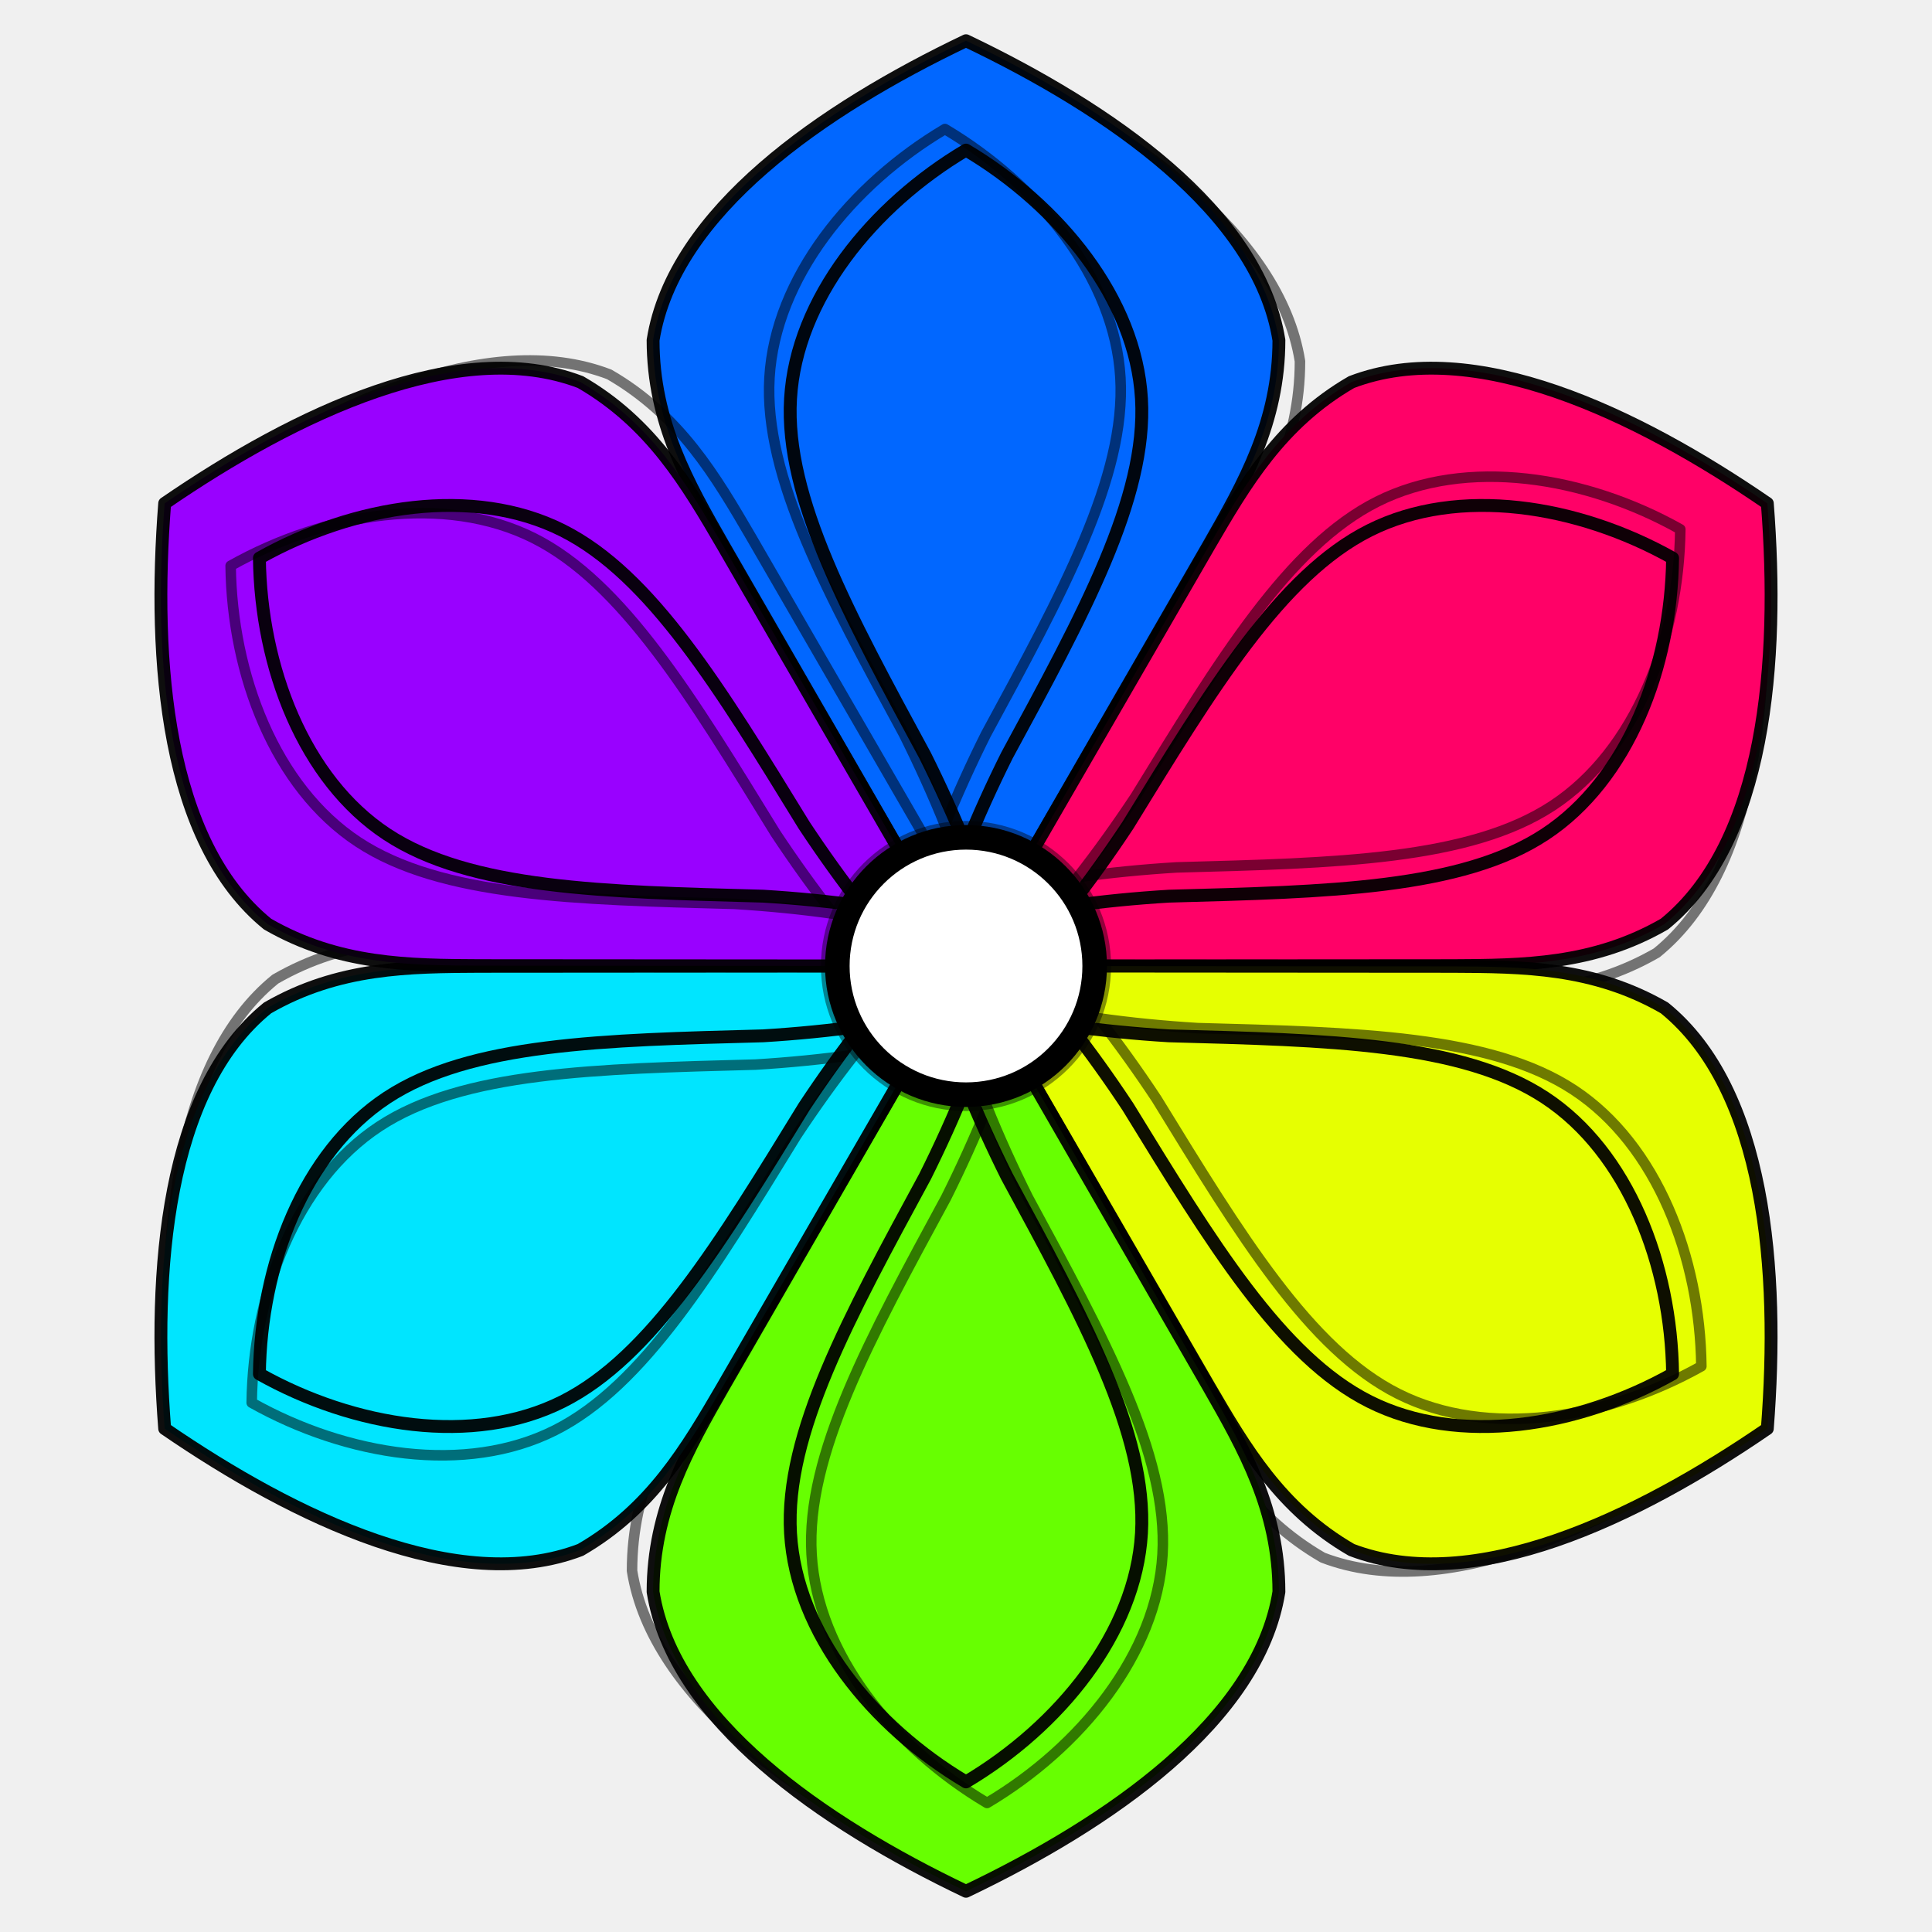
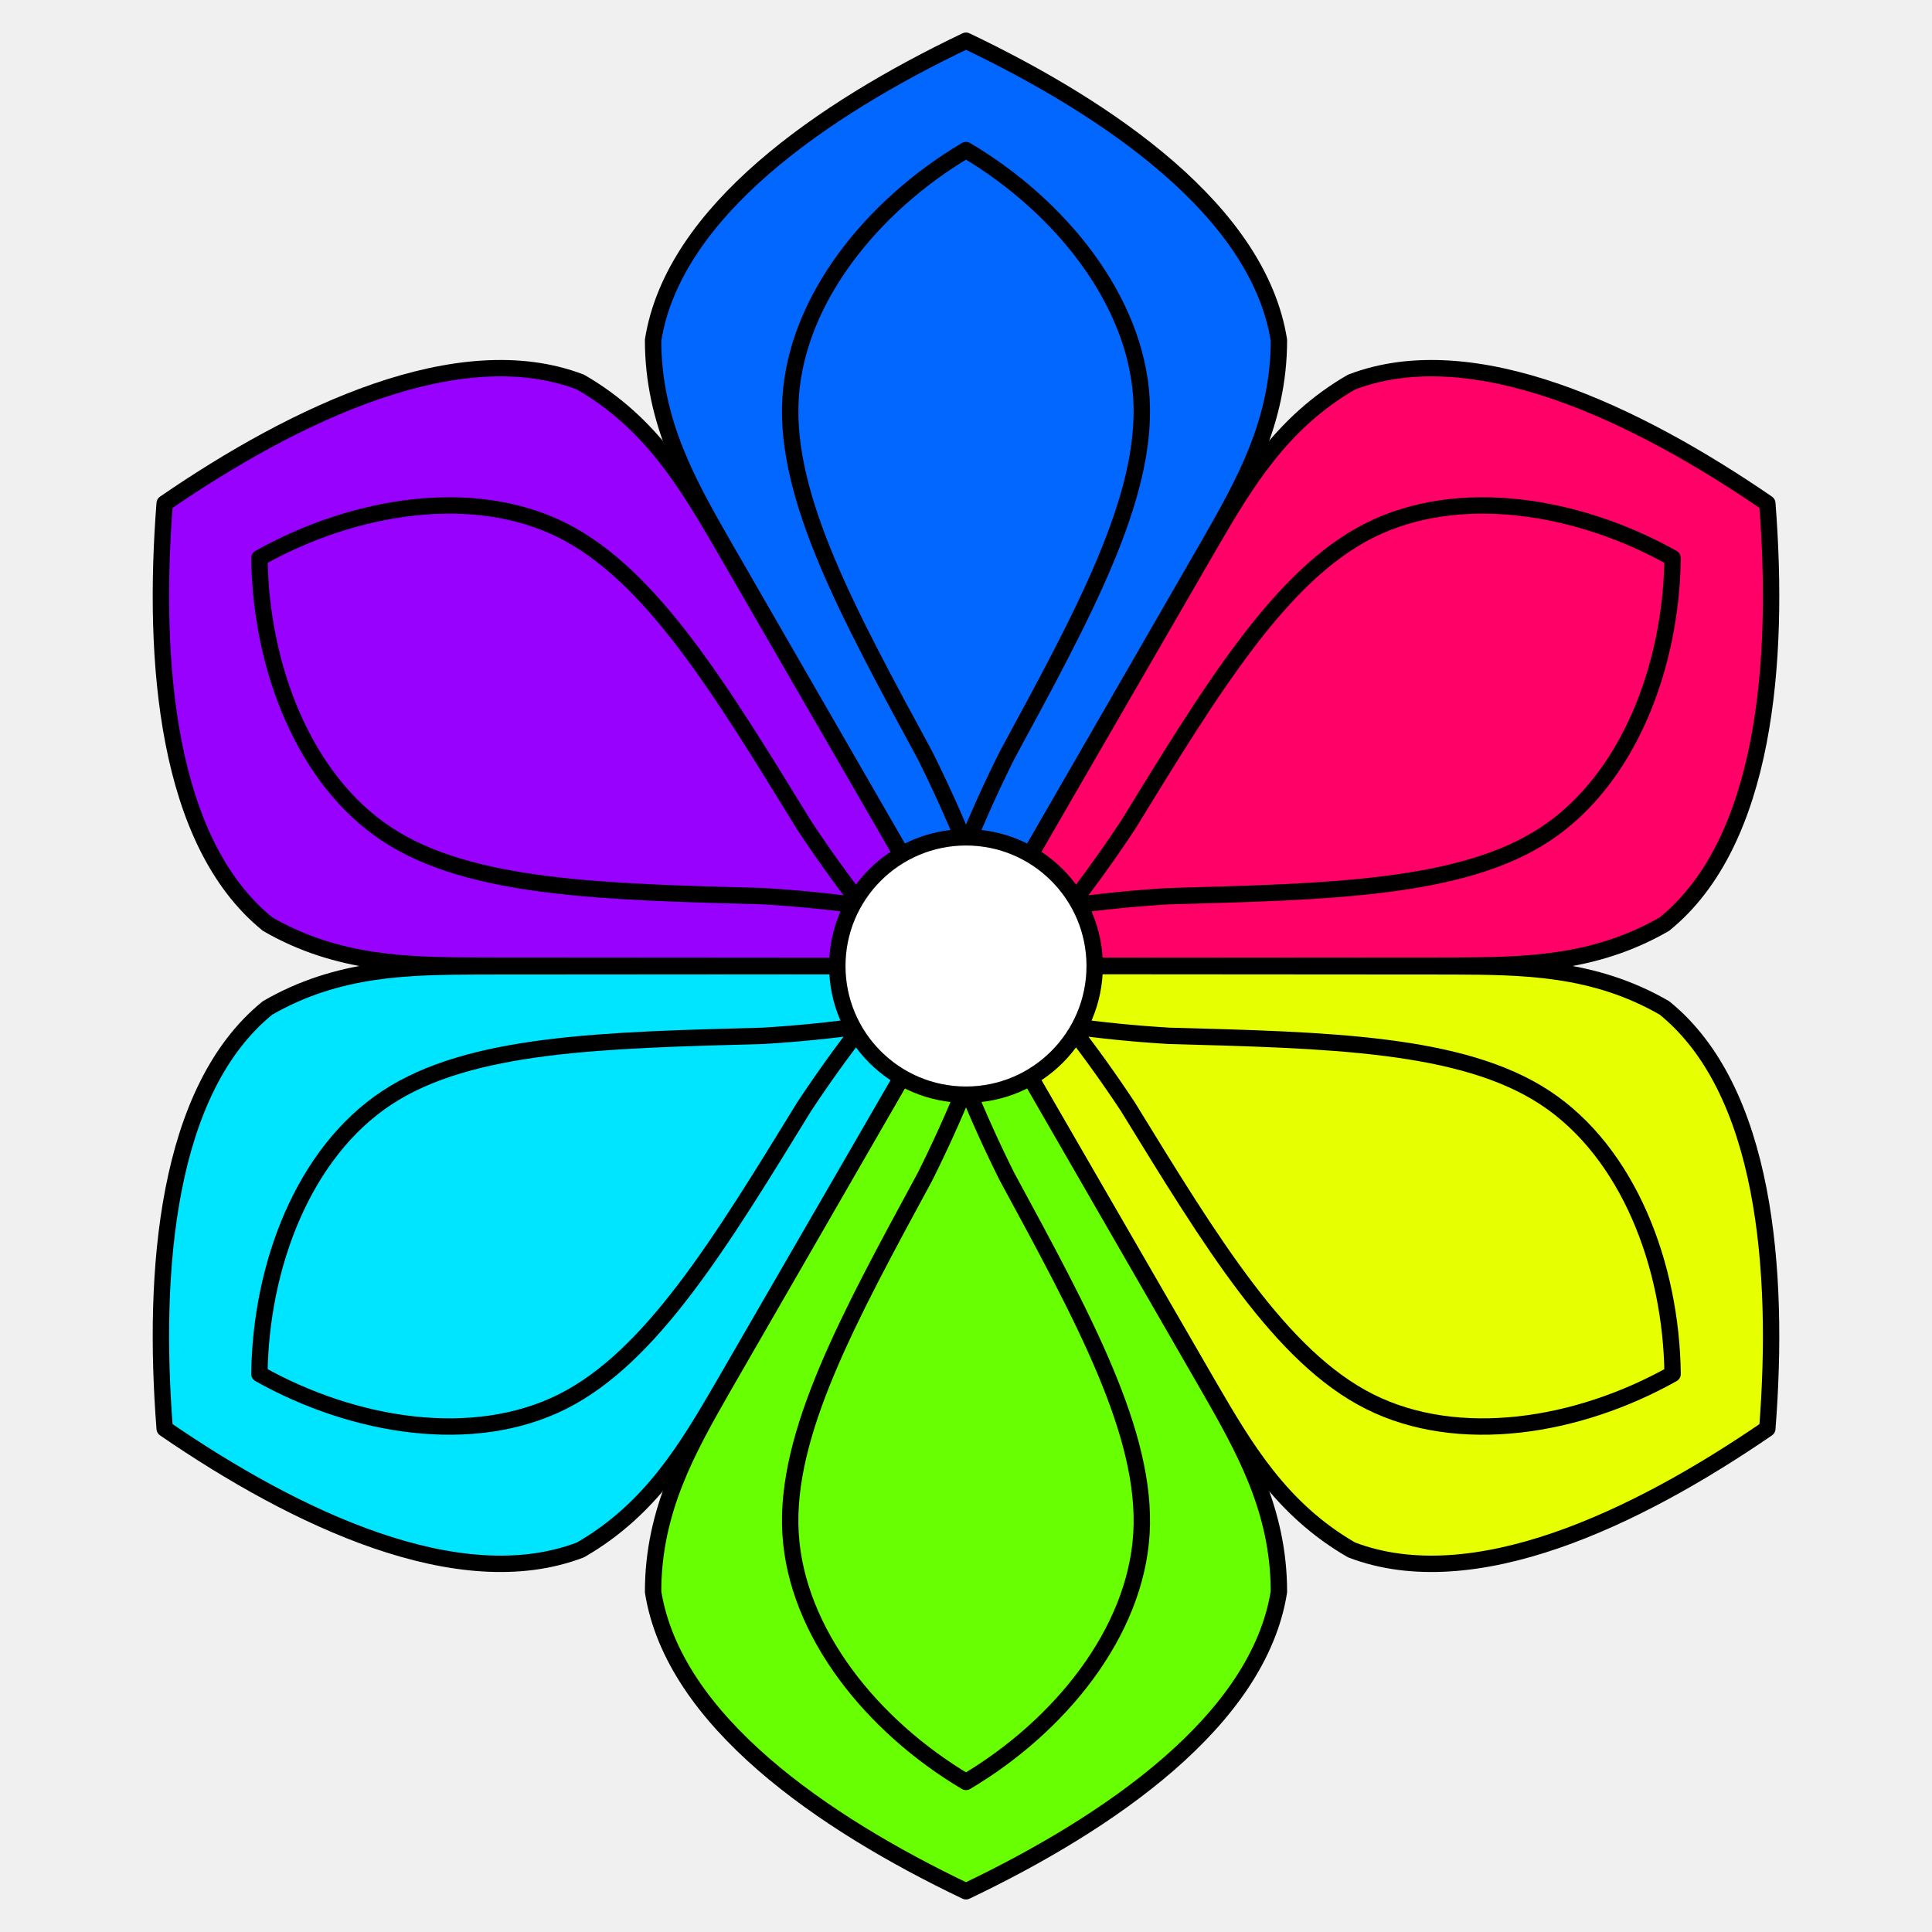
<svg xmlns="http://www.w3.org/2000/svg" viewBox="0 0 1024 1024" fill="none">
  <g transform="translate(512 512) scale(31) translate(-16 -16)">
-     <g stroke-linecap="round" stroke-linejoin="round">
-       <path d="M16 0.18 C13.55 1.35 11 3.1 10.65 5.3 C10.65 6.7 11.25 7.75 11.85 8.8 L16 16 L20.15 8.8 C20.75 7.75 21.35 6.7 21.35 5.3 C21 3.1 18.45 1.35 16 0.18 Z" fill="none" stroke="#000000" stroke-opacity="0.52" stroke-width="0.18" transform="translate(0.36 0.36)" />
-       <path fill="#0167FF" stroke="#000000" stroke-opacity="0.94" stroke-width="0.22" d="M16 0.18 C13.55 1.35 11 3.1 10.65 5.3 C10.65 6.7 11.25 7.75 11.85 8.8 L16 16 L20.15 8.8 C20.75 7.75 21.35 6.7 21.35 5.3 C21 3.1 18.45 1.35 16 0.18 Z" />
-       <path fill="none" stroke="#000000" stroke-opacity="0.94" stroke-width="0.22" d="M16 2.05 C14.4 3 13.1 4.6 13 6.3 C12.9 8 14 10 15.3 12.4 C15.55 12.9 15.8 13.45 16 13.95 C16.2 13.45 16.45 12.9 16.7 12.4 C18 10 19.1 8 19 6.3 C18.9 4.6 17.6 3 16 2.05 Z" />
-       <path fill="none" stroke="#000000" stroke-opacity="0.52" stroke-width="0.18" d="M16 2.05 C14.4 3 13.1 4.6 13 6.3 C12.9 8 14 10 15.3 12.4 C15.55 12.9 15.8 13.45 16 13.95 C16.2 13.45 16.45 12.9 16.7 12.4 C18 10 19.1 8 19 6.3 C18.9 4.6 17.6 3 16 2.05 Z" transform="translate(-0.36 -0.36)" />
+     <g stroke="#000000" stroke-width="0.28" stroke-linecap="round" stroke-linejoin="round">
+       <path fill="#0167FF" d="M16 0.18 C13.55 1.35 11 3.1 10.65 5.3 C10.65 6.7 11.25 7.75 11.85 8.8 L16 16 L20.15 8.8 C20.75 7.75 21.35 6.7 21.35 5.3 C21 3.1 18.45 1.35 16 0.18 Z" />
+       <path d="M16 2.05 C14.4 3 13.1 4.6 13 6.3 C12.9 8 14 10 15.3 12.4 C15.55 12.9 15.8 13.45 16 13.95 C16.2 13.45 16.45 12.9 16.7 12.4 C18 10 19.1 8 19 6.3 C18.9 4.6 17.6 3 16 2.05 Z" />
    </g>
-     <g transform="rotate(60 16 16)" stroke-linecap="round" stroke-linejoin="round">
-       <path d="M16 0.18 C13.55 1.35 11 3.1 10.65 5.3 C10.65 6.7 11.25 7.75 11.85 8.8 L16 16 L20.15 8.8 C20.75 7.75 21.35 6.7 21.35 5.3 C21 3.1 18.45 1.35 16 0.18 Z" fill="none" stroke="#000000" stroke-opacity="0.52" stroke-width="0.18" transform="translate(0.36 0.36)" />
-       <path fill="#FF0167" stroke="#000000" stroke-opacity="0.94" stroke-width="0.22" d="M16 0.18 C13.55 1.35 11 3.1 10.65 5.3 C10.65 6.7 11.25 7.75 11.85 8.8 L16 16 L20.15 8.8 C20.75 7.75 21.35 6.7 21.35 5.3 C21 3.1 18.45 1.35 16 0.18 Z" />
-       <path fill="none" stroke="#000000" stroke-opacity="0.94" stroke-width="0.22" d="M16 2.05 C14.4 3 13.1 4.6 13 6.3 C12.9 8 14 10 15.3 12.4 C15.55 12.9 15.8 13.45 16 13.95 C16.2 13.45 16.45 12.9 16.7 12.4 C18 10 19.1 8 19 6.3 C18.9 4.6 17.6 3 16 2.05 Z" />
-       <path fill="none" stroke="#000000" stroke-opacity="0.52" stroke-width="0.18" d="M16 2.05 C14.4 3 13.1 4.6 13 6.3 C12.9 8 14 10 15.3 12.4 C15.55 12.9 15.8 13.45 16 13.95 C16.2 13.45 16.45 12.9 16.7 12.4 C18 10 19.1 8 19 6.3 C18.9 4.6 17.6 3 16 2.05 Z" transform="translate(-0.36 -0.36)" />
+     <g transform="rotate(60 16 16)" stroke="#000000" stroke-width="0.28" stroke-linecap="round" stroke-linejoin="round">
+       <path fill="#FF0167" d="M16 0.18 C13.55 1.35 11 3.1 10.65 5.3 C10.65 6.7 11.25 7.75 11.85 8.8 L16 16 L20.15 8.8 C20.75 7.75 21.35 6.7 21.35 5.3 C21 3.1 18.45 1.35 16 0.18 Z" />
+       <path d="M16 2.05 C14.4 3 13.1 4.6 13 6.3 C12.9 8 14 10 15.3 12.4 C15.55 12.9 15.8 13.45 16 13.95 C16.2 13.45 16.45 12.9 16.7 12.4 C18 10 19.1 8 19 6.3 C18.9 4.6 17.6 3 16 2.05 Z" />
    </g>
-     <g transform="rotate(120 16 16)" stroke-linecap="round" stroke-linejoin="round">
-       <path d="M16 0.18 C13.55 1.35 11 3.1 10.65 5.3 C10.65 6.7 11.25 7.75 11.85 8.8 L16 16 L20.15 8.8 C20.75 7.75 21.35 6.7 21.35 5.3 C21 3.1 18.45 1.35 16 0.18 Z" fill="none" stroke="#000000" stroke-opacity="0.52" stroke-width="0.18" transform="translate(0.36 0.36)" />
-       <path fill="#E6FF01" stroke="#000000" stroke-opacity="0.94" stroke-width="0.22" d="M16 0.18 C13.55 1.35 11 3.1 10.65 5.3 C10.65 6.7 11.25 7.75 11.85 8.8 L16 16 L20.15 8.8 C20.75 7.75 21.35 6.7 21.35 5.3 C21 3.1 18.45 1.35 16 0.18 Z" />
-       <path fill="none" stroke="#000000" stroke-opacity="0.94" stroke-width="0.22" d="M16 2.05 C14.4 3 13.1 4.6 13 6.3 C12.9 8 14 10 15.3 12.4 C15.55 12.9 15.8 13.45 16 13.95 C16.2 13.45 16.45 12.9 16.7 12.4 C18 10 19.1 8 19 6.3 C18.9 4.6 17.6 3 16 2.05 Z" />
-       <path fill="none" stroke="#000000" stroke-opacity="0.52" stroke-width="0.18" d="M16 2.05 C14.4 3 13.1 4.6 13 6.3 C12.9 8 14 10 15.3 12.4 C15.55 12.9 15.8 13.45 16 13.95 C16.2 13.45 16.45 12.9 16.7 12.4 C18 10 19.1 8 19 6.3 C18.9 4.6 17.6 3 16 2.05 Z" transform="translate(-0.36 -0.36)" />
+     <g transform="rotate(120 16 16)" stroke="#000000" stroke-width="0.28" stroke-linecap="round" stroke-linejoin="round">
+       <path fill="#E6FF01" d="M16 0.18 C13.55 1.35 11 3.1 10.65 5.3 C10.65 6.7 11.25 7.75 11.85 8.8 L16 16 L20.15 8.8 C20.75 7.75 21.35 6.7 21.35 5.3 C21 3.1 18.45 1.35 16 0.18 Z" />
+       <path d="M16 2.05 C14.4 3 13.1 4.6 13 6.3 C12.9 8 14 10 15.3 12.4 C15.55 12.9 15.8 13.45 16 13.95 C16.2 13.45 16.45 12.9 16.7 12.4 C18 10 19.1 8 19 6.3 C18.9 4.6 17.6 3 16 2.05 Z" />
    </g>
-     <g transform="rotate(180 16 16)" stroke-linecap="round" stroke-linejoin="round">
-       <path d="M16 0.18 C13.55 1.35 11 3.1 10.65 5.3 C10.65 6.7 11.25 7.75 11.85 8.8 L16 16 L20.15 8.8 C20.75 7.75 21.35 6.7 21.35 5.3 C21 3.1 18.45 1.35 16 0.18 Z" fill="none" stroke="#000000" stroke-opacity="0.52" stroke-width="0.18" transform="translate(0.36 0.36)" />
-       <path fill="#67FF01" stroke="#000000" stroke-opacity="0.94" stroke-width="0.22" d="M16 0.18 C13.55 1.35 11 3.1 10.65 5.3 C10.65 6.7 11.25 7.75 11.85 8.8 L16 16 L20.15 8.8 C20.75 7.75 21.35 6.7 21.35 5.3 C21 3.1 18.45 1.35 16 0.18 Z" />
-       <path fill="none" stroke="#000000" stroke-opacity="0.94" stroke-width="0.22" d="M16 2.05 C14.4 3 13.1 4.6 13 6.3 C12.9 8 14 10 15.3 12.4 C15.55 12.9 15.8 13.45 16 13.95 C16.2 13.45 16.45 12.9 16.7 12.4 C18 10 19.1 8 19 6.3 C18.9 4.6 17.6 3 16 2.05 Z" />
-       <path fill="none" stroke="#000000" stroke-opacity="0.52" stroke-width="0.18" d="M16 2.05 C14.4 3 13.1 4.6 13 6.3 C12.9 8 14 10 15.3 12.4 C15.55 12.9 15.8 13.45 16 13.95 C16.2 13.45 16.45 12.9 16.7 12.4 C18 10 19.1 8 19 6.3 C18.9 4.6 17.6 3 16 2.05 Z" transform="translate(-0.36 -0.36)" />
+     <g transform="rotate(180 16 16)" stroke="#000000" stroke-width="0.28" stroke-linecap="round" stroke-linejoin="round">
+       <path fill="#67FF01" d="M16 0.18 C13.55 1.35 11 3.1 10.65 5.3 C10.65 6.7 11.25 7.75 11.85 8.8 L16 16 L20.15 8.8 C20.75 7.75 21.35 6.7 21.35 5.3 C21 3.1 18.45 1.35 16 0.18 Z" />
+       <path d="M16 2.05 C14.4 3 13.1 4.6 13 6.3 C12.9 8 14 10 15.3 12.4 C15.55 12.9 15.8 13.45 16 13.95 C16.2 13.45 16.45 12.9 16.7 12.4 C18 10 19.1 8 19 6.3 C18.9 4.6 17.6 3 16 2.05 Z" />
    </g>
-     <g transform="rotate(240 16 16)" stroke-linecap="round" stroke-linejoin="round">
-       <path d="M16 0.18 C13.55 1.35 11 3.1 10.65 5.3 C10.65 6.7 11.25 7.75 11.85 8.8 L16 16 L20.15 8.8 C20.75 7.75 21.35 6.7 21.35 5.3 C21 3.1 18.45 1.35 16 0.18 Z" fill="none" stroke="#000000" stroke-opacity="0.52" stroke-width="0.18" transform="translate(0.36 0.36)" />
-       <path fill="#00E5FF" stroke="#000000" stroke-opacity="0.94" stroke-width="0.22" d="M16 0.18 C13.55 1.35 11 3.1 10.65 5.3 C10.65 6.7 11.25 7.75 11.85 8.8 L16 16 L20.15 8.8 C20.75 7.75 21.35 6.7 21.35 5.3 C21 3.1 18.45 1.35 16 0.18 Z" />
-       <path fill="none" stroke="#000000" stroke-opacity="0.94" stroke-width="0.22" d="M16 2.05 C14.4 3 13.1 4.6 13 6.3 C12.9 8 14 10 15.3 12.4 C15.55 12.9 15.8 13.45 16 13.95 C16.2 13.45 16.45 12.9 16.7 12.4 C18 10 19.1 8 19 6.3 C18.9 4.6 17.6 3 16 2.05 Z" />
-       <path fill="none" stroke="#000000" stroke-opacity="0.52" stroke-width="0.18" d="M16 2.05 C14.4 3 13.1 4.6 13 6.3 C12.9 8 14 10 15.3 12.4 C15.55 12.9 15.8 13.45 16 13.95 C16.2 13.45 16.45 12.9 16.7 12.4 C18 10 19.1 8 19 6.3 C18.9 4.6 17.6 3 16 2.05 Z" transform="translate(-0.36 -0.36)" />
+     <g transform="rotate(240 16 16)" stroke="#000000" stroke-width="0.28" stroke-linecap="round" stroke-linejoin="round">
+       <path fill="#00E5FF" d="M16 0.18 C13.55 1.35 11 3.1 10.65 5.3 C10.65 6.7 11.25 7.75 11.85 8.8 L16 16 L20.15 8.8 C20.75 7.75 21.35 6.7 21.35 5.3 C21 3.1 18.45 1.35 16 0.18 Z" />
+       <path d="M16 2.05 C14.4 3 13.1 4.6 13 6.3 C12.9 8 14 10 15.3 12.4 C15.55 12.9 15.8 13.45 16 13.95 C16.2 13.45 16.45 12.9 16.7 12.4 C18 10 19.1 8 19 6.3 C18.9 4.6 17.6 3 16 2.05 Z" />
    </g>
-     <g transform="rotate(300 16 16)" stroke-linecap="round" stroke-linejoin="round">
-       <path d="M16 0.18 C13.55 1.35 11 3.1 10.65 5.3 C10.65 6.7 11.25 7.75 11.85 8.8 L16 16 L20.15 8.8 C20.75 7.75 21.35 6.7 21.35 5.3 C21 3.1 18.45 1.35 16 0.18 Z" fill="none" stroke="#000000" stroke-opacity="0.52" stroke-width="0.18" transform="translate(0.36 0.36)" />
-       <path fill="#9901FF" stroke="#000000" stroke-opacity="0.94" stroke-width="0.22" d="M16 0.18 C13.55 1.35 11 3.1 10.65 5.3 C10.65 6.7 11.25 7.75 11.85 8.8 L16 16 L20.15 8.8 C20.75 7.75 21.35 6.7 21.35 5.3 C21 3.1 18.45 1.35 16 0.18 Z" />
-       <path fill="none" stroke="#000000" stroke-opacity="0.94" stroke-width="0.22" d="M16 2.05 C14.4 3 13.1 4.6 13 6.3 C12.9 8 14 10 15.3 12.4 C15.55 12.9 15.8 13.45 16 13.95 C16.2 13.45 16.45 12.9 16.7 12.4 C18 10 19.1 8 19 6.3 C18.9 4.6 17.6 3 16 2.05 Z" />
-       <path fill="none" stroke="#000000" stroke-opacity="0.52" stroke-width="0.18" d="M16 2.05 C14.4 3 13.1 4.6 13 6.3 C12.9 8 14 10 15.3 12.4 C15.55 12.9 15.8 13.45 16 13.95 C16.2 13.45 16.45 12.9 16.7 12.4 C18 10 19.1 8 19 6.3 C18.9 4.6 17.6 3 16 2.05 Z" transform="translate(-0.36 -0.36)" />
+     <g transform="rotate(300 16 16)" stroke="#000000" stroke-width="0.28" stroke-linecap="round" stroke-linejoin="round">
+       <path fill="#9901FF" d="M16 0.18 C13.55 1.35 11 3.1 10.65 5.3 C10.65 6.7 11.25 7.75 11.85 8.8 L16 16 L20.15 8.8 C20.75 7.75 21.35 6.7 21.35 5.3 C21 3.1 18.45 1.35 16 0.18 Z" />
+       <path d="M16 2.05 C14.4 3 13.1 4.6 13 6.3 C12.9 8 14 10 15.3 12.4 C15.55 12.9 15.8 13.45 16 13.95 C16.2 13.45 16.45 12.9 16.7 12.4 C18 10 19.1 8 19 6.3 C18.9 4.6 17.6 3 16 2.05 Z" />
    </g>
-     <circle cx="16" cy="16" r="2.48" fill="#000000" fill-opacity="0.42" />
-     <circle cx="16" cy="16" r="2.2" fill="#FFFFFF" stroke="#000000" stroke-width="0.42" />
-     <circle cx="15.35" cy="15.35" r="0.42" fill="#FFFFFF" fill-opacity="0.72" />
+     <circle cx="16" cy="16" r="2.2" fill="#FFFFFF" stroke="#000000" stroke-width="0.28" />
  </g>
</svg>
